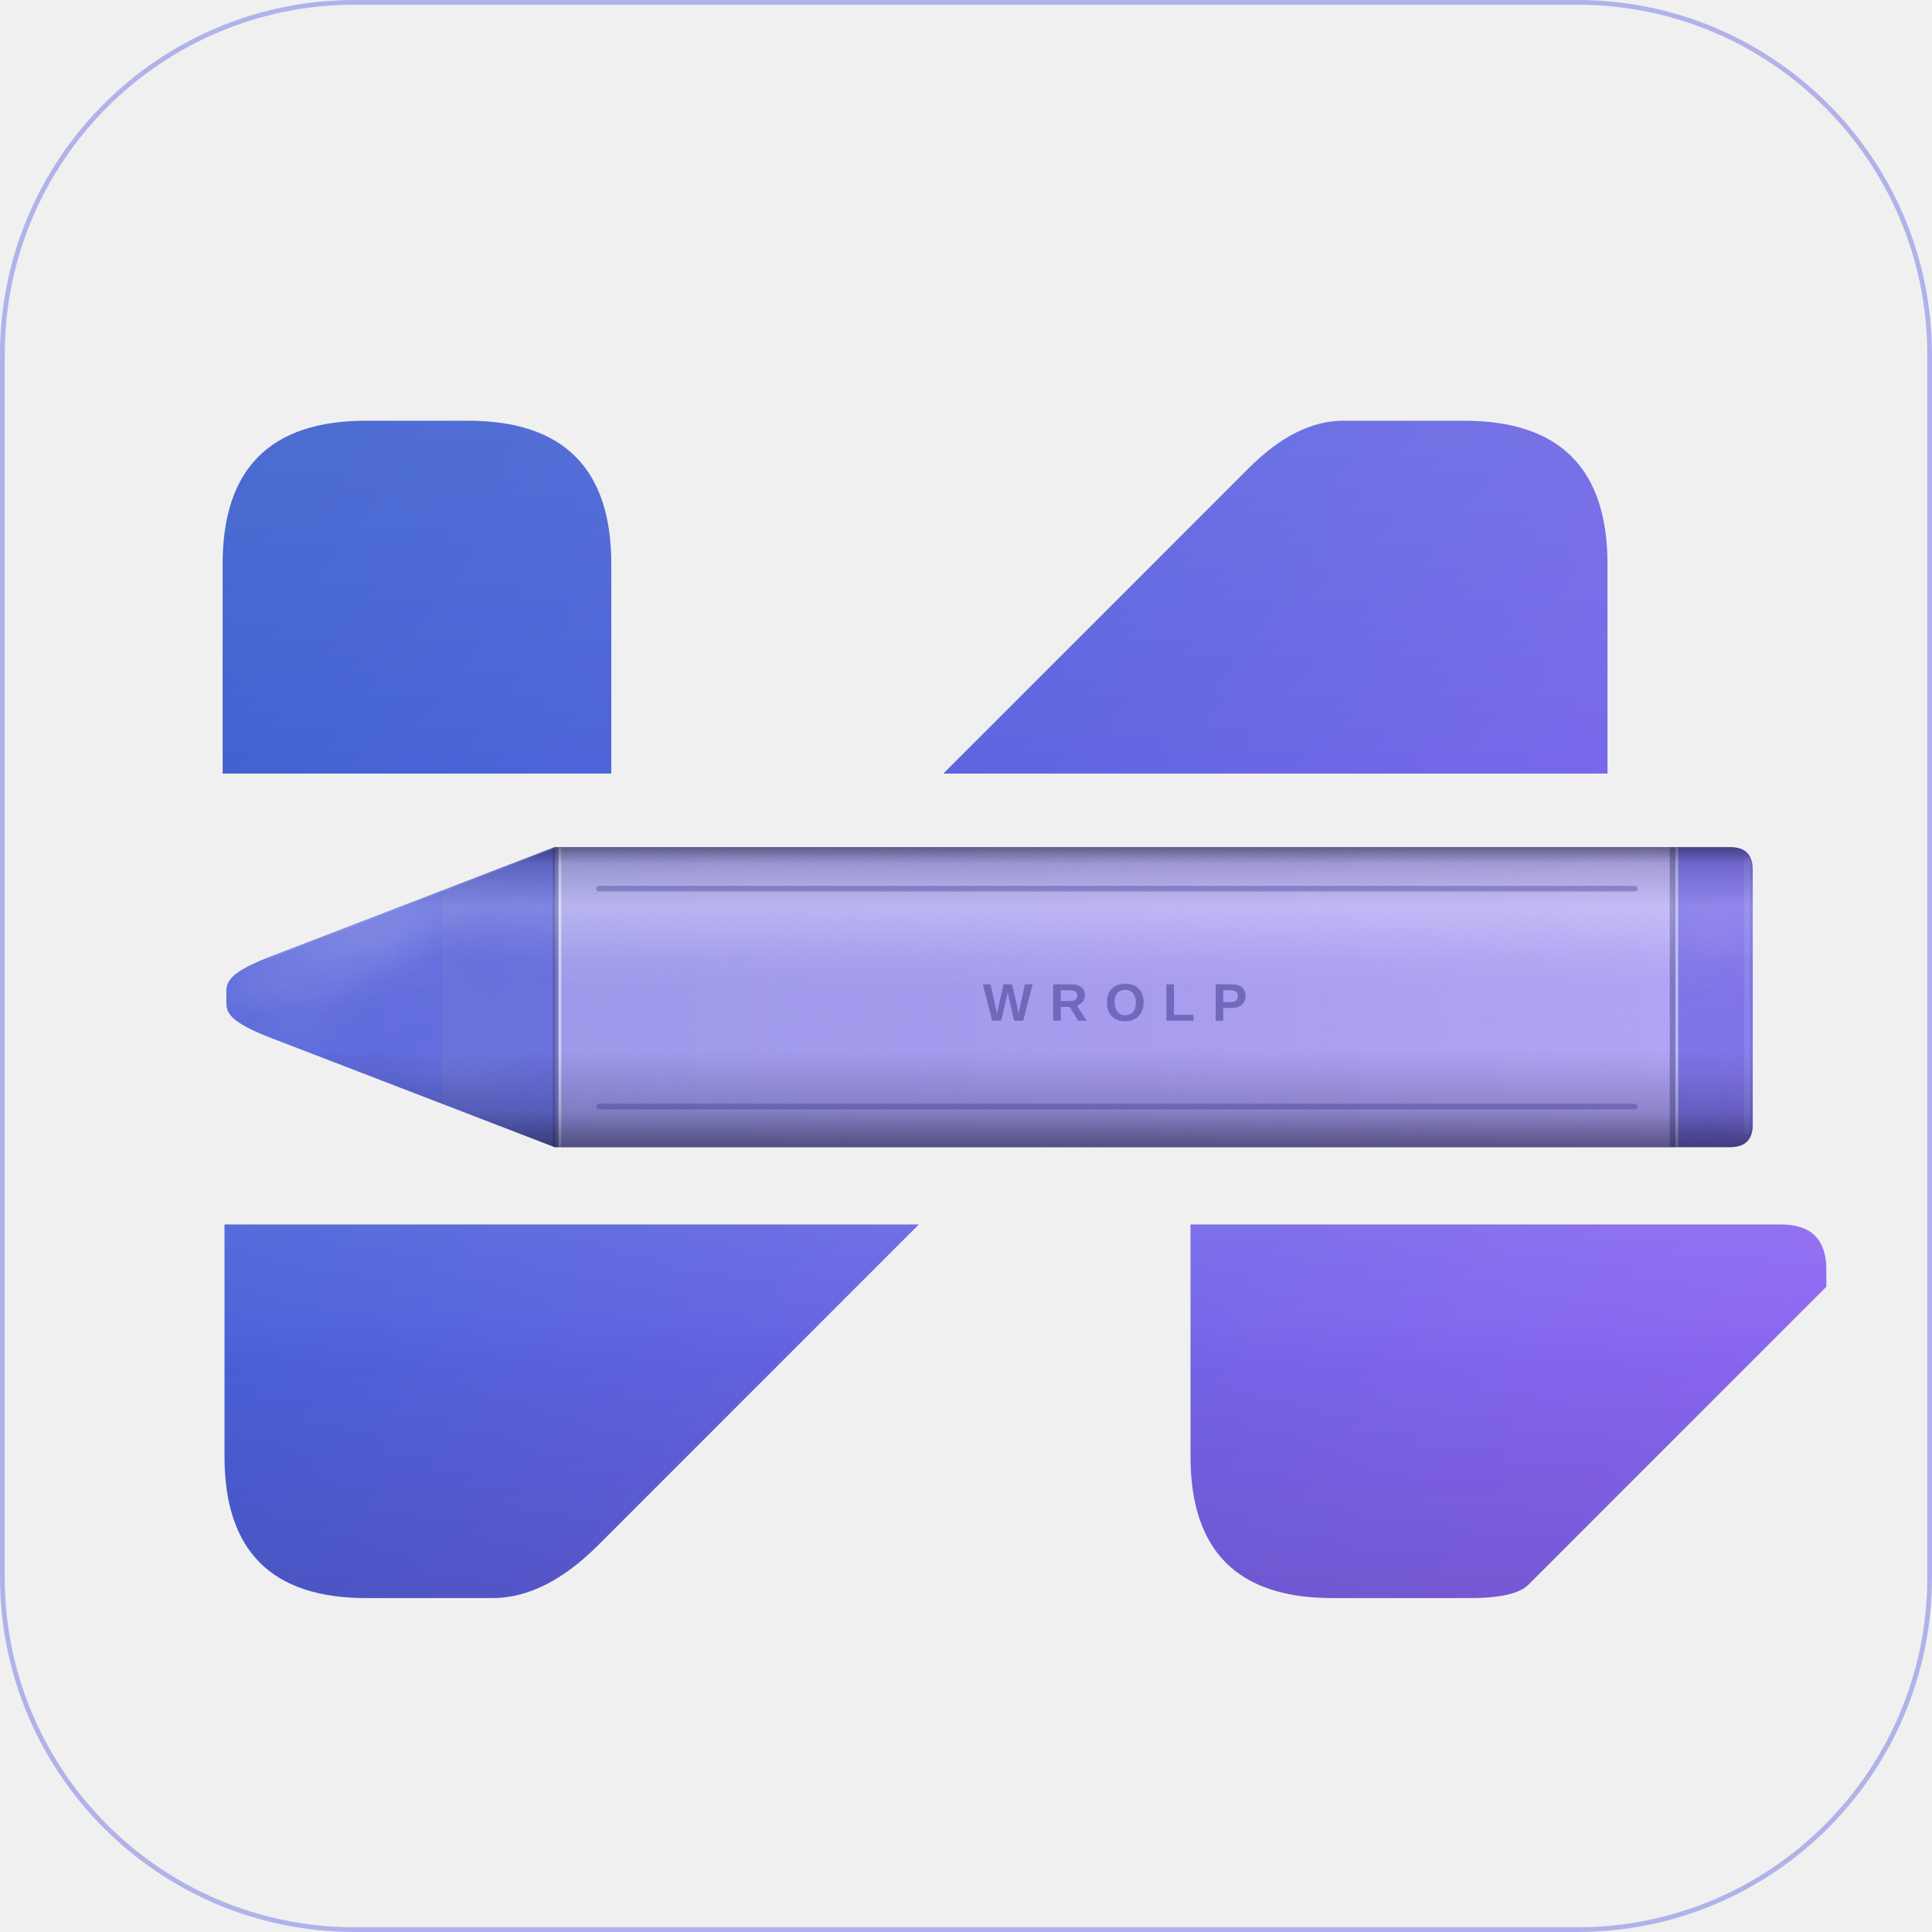
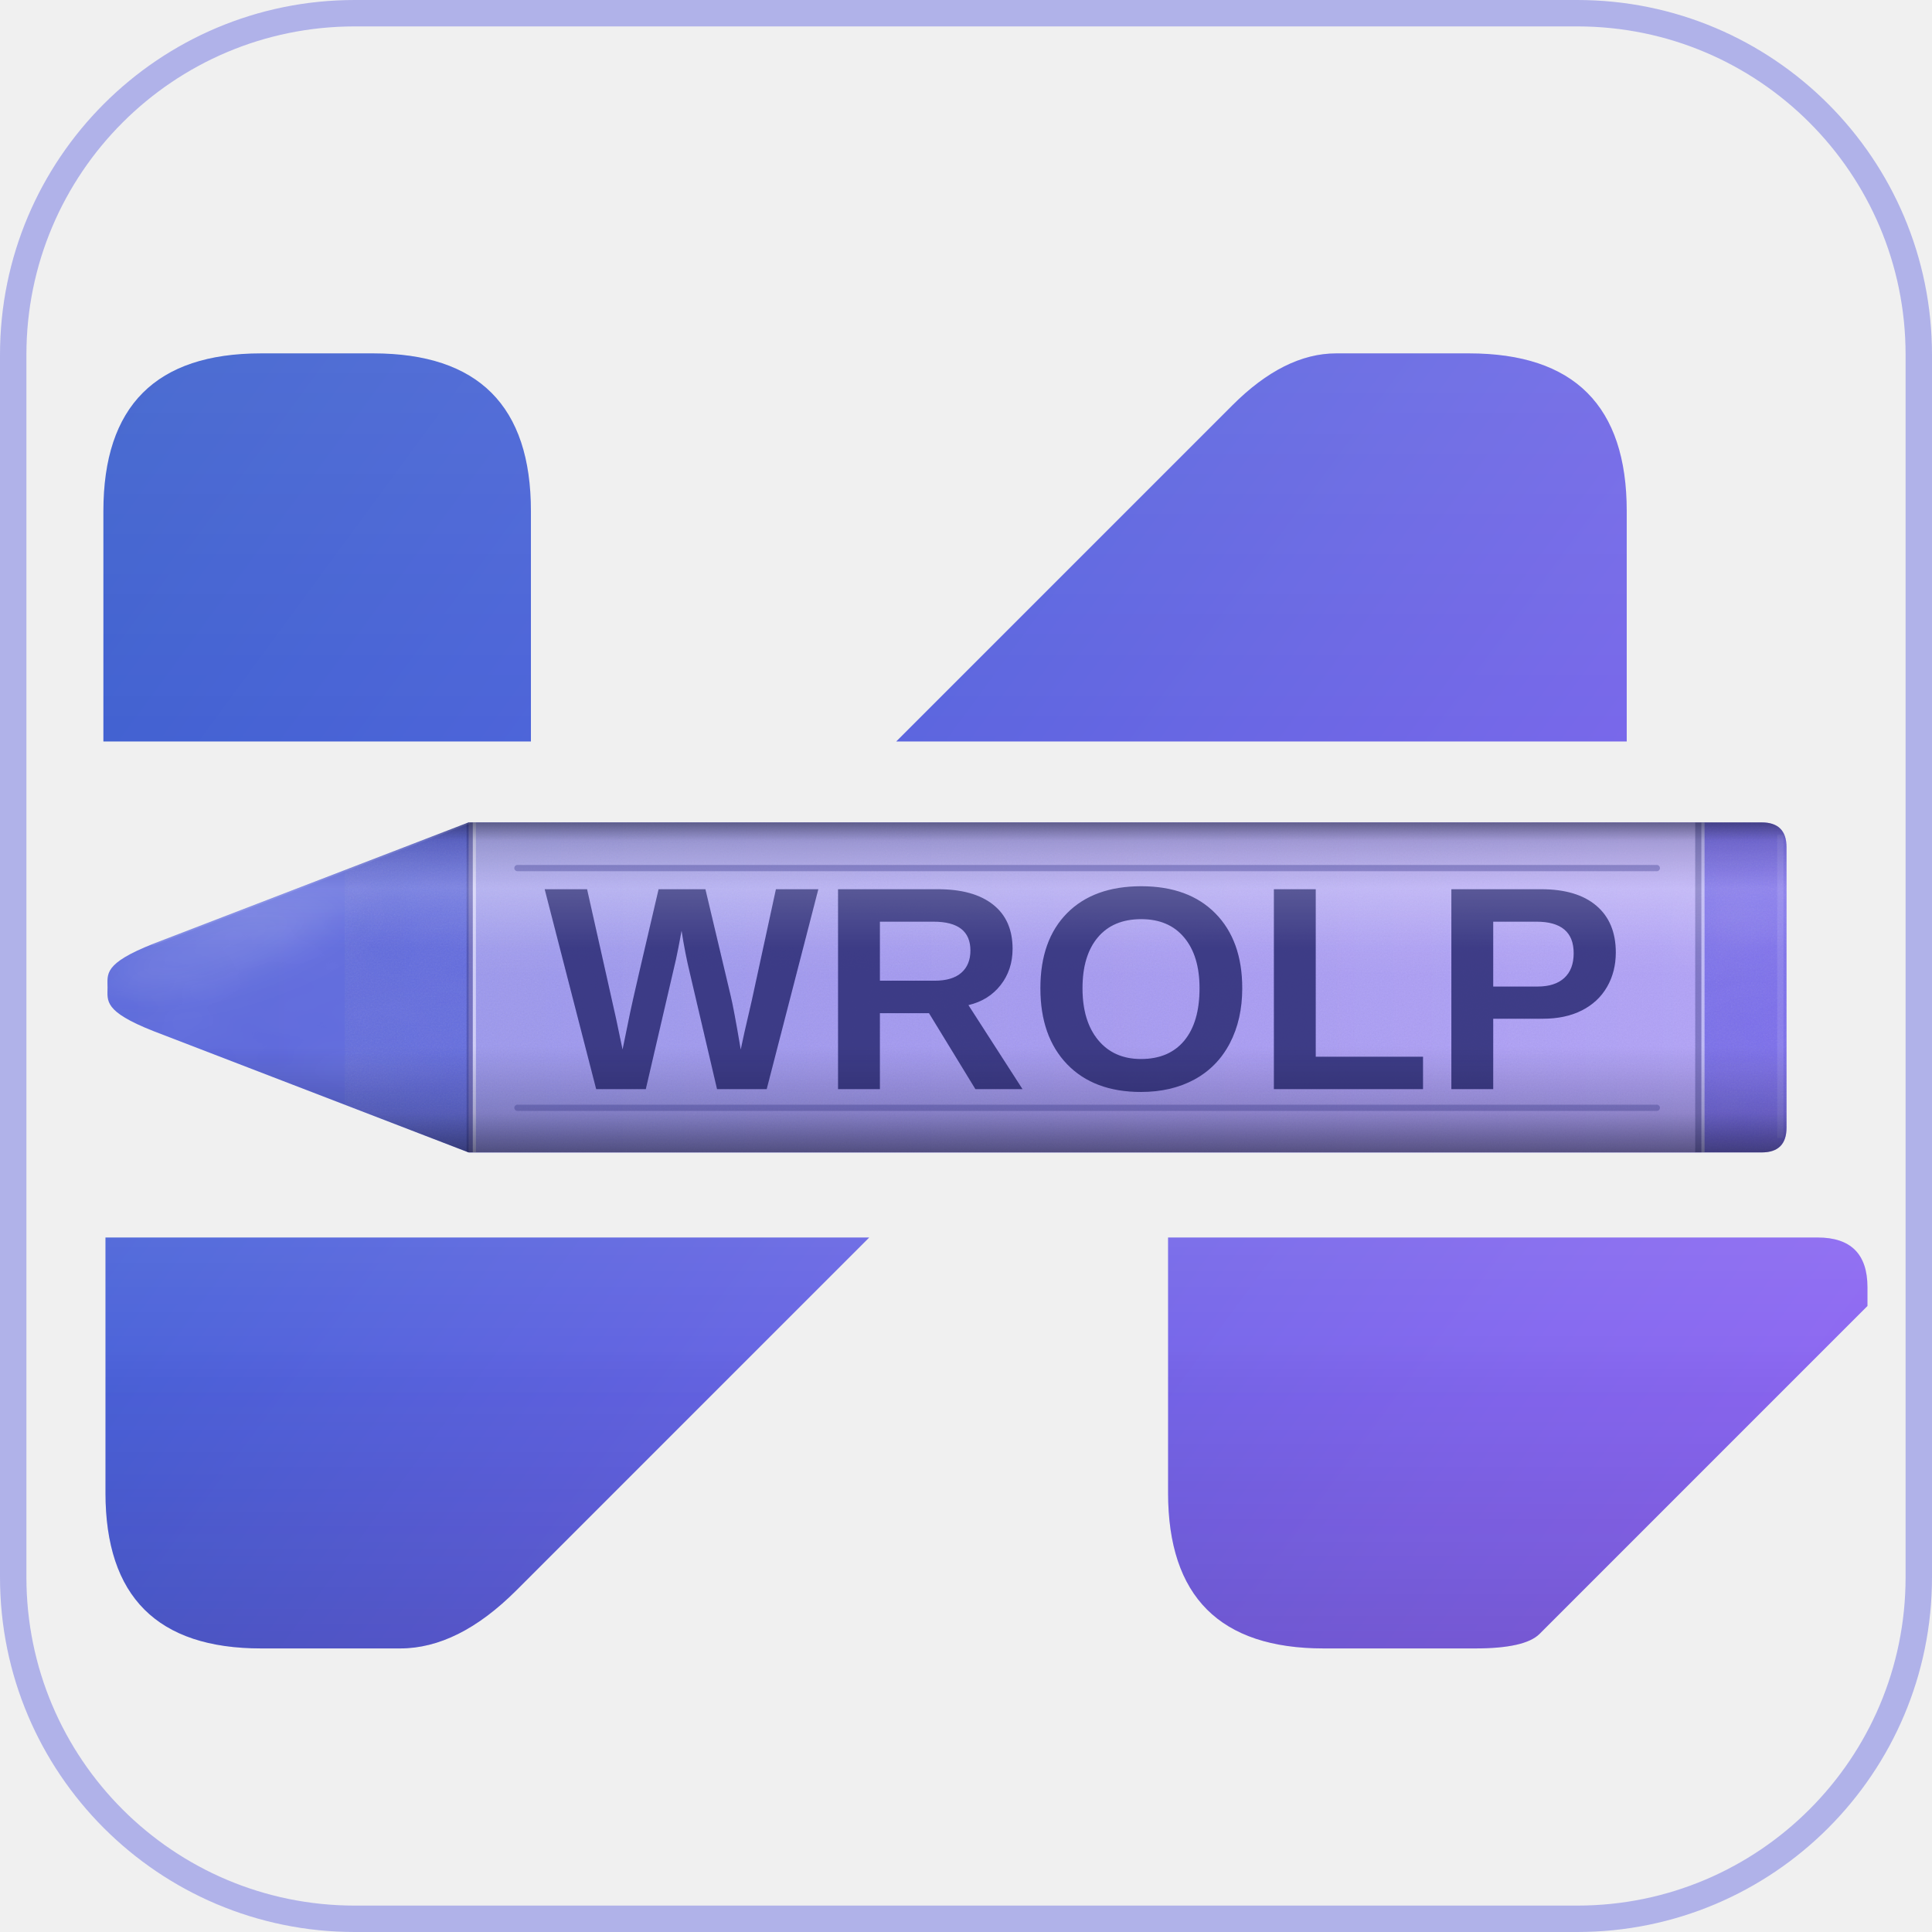
<svg xmlns="http://www.w3.org/2000/svg" width="1024" height="1024" viewBox="0 0 1024 1024">
  <defs>
    <clipPath id="tileClip">
      <rect width="1024" height="1024" rx="188" />
    </clipPath>
    <linearGradient id="wGrad" x1="118" y1="223" x2="968" y2="847" gradientUnits="userSpaceOnUse">
      <stop offset="0" stop-color="#375CCB" />
      <stop offset="0.28" stop-color="#4A61D9" />
      <stop offset="0.55" stop-color="#6963E4" />
      <stop offset="0.8" stop-color="#8366EF" />
      <stop offset="1" stop-color="#9165F3" />
    </linearGradient>
    <linearGradient id="waxGrad" x1="118" y1="0" x2="929" y2="0" gradientUnits="userSpaceOnUse">
      <stop offset="0" stop-color="#5664D9" />
      <stop offset="0.5" stop-color="#6264E0" />
      <stop offset="1" stop-color="#7466EA" />
    </linearGradient>
    <linearGradient id="sleeveGrad" x1="294" y1="0" x2="888" y2="0" gradientUnits="userSpaceOnUse">
      <stop offset="0" stop-color="#9C98ED" />
      <stop offset="0.5" stop-color="#A69AF1" />
      <stop offset="1" stop-color="#B1A2F7" />
    </linearGradient>
    <linearGradient id="cylinder" x1="0" y1="449" x2="0" y2="608" gradientUnits="userSpaceOnUse">
      <stop offset="0" stop-color="#070B24" stop-opacity="0.5" />
      <stop offset="0.055" stop-color="#0A0F2C" stop-opacity="0.16" />
      <stop offset="0.2" stop-color="#FFFFFF" stop-opacity="0.14" />
      <stop offset="0.38" stop-color="#FFFFFF" stop-opacity="0" />
      <stop offset="0.68" stop-color="#0A0B2A" stop-opacity="0" />
      <stop offset="0.88" stop-color="#080B24" stop-opacity="0.2" />
      <stop offset="1" stop-color="#05071C" stop-opacity="0.52" />
    </linearGradient>
    <linearGradient id="sleeveSheen" x1="0" y1="462" x2="0" y2="523" gradientUnits="userSpaceOnUse">
      <stop offset="0" stop-color="#FFFFFF" stop-opacity="0.2" />
      <stop offset="1" stop-color="#FFFFFF" stop-opacity="0" />
    </linearGradient>
    <linearGradient id="wTopLight" x1="0" y1="223" x2="0" y2="470" gradientUnits="userSpaceOnUse">
      <stop offset="0" stop-color="#FFFFFF" stop-opacity="0.1" />
      <stop offset="1" stop-color="#FFFFFF" stop-opacity="0" />
    </linearGradient>
    <linearGradient id="wTopLightLower" x1="0" y1="646" x2="0" y2="726" gradientUnits="userSpaceOnUse">
      <stop offset="0" stop-color="#FFFFFF" stop-opacity="0.08" />
      <stop offset="1" stop-color="#FFFFFF" stop-opacity="0" />
    </linearGradient>
    <linearGradient id="wBottomShade" x1="0" y1="700" x2="0" y2="847" gradientUnits="userSpaceOnUse">
      <stop offset="0" stop-color="#120F3A" stop-opacity="0" />
      <stop offset="1" stop-color="#120F3A" stop-opacity="0.16" />
    </linearGradient>
    <filter id="blurSoft" x="-40%" y="-40%" width="180%" height="180%">
      <feGaussianBlur stdDeviation="12" />
    </filter>
    <filter id="paperGrain" x="-10%" y="-10%" width="120%" height="120%">
      <feTurbulence type="fractalNoise" baseFrequency="1.35" numOctaves="2" stitchTiles="stitch" result="noise" />
      <feColorMatrix in="noise" type="saturate" values="0" result="mono" />
      <feComponentTransfer in="mono">
        <feFuncA type="linear" slope="0.14" intercept="0" />
      </feComponentTransfer>
    </filter>
    <filter id="waxMottle" x="-10%" y="-10%" width="120%" height="120%">
      <feTurbulence type="fractalNoise" baseFrequency="0.014 0.032" numOctaves="3" seed="7" result="noise" />
      <feColorMatrix in="noise" type="matrix" values="0 0 0 0 1  0 0 0 0 1  0 0 0 0 1  0.1 0.1 0.1 0 0" />
    </filter>
    <path id="shapeTL" d="M118 410V299Q118 223 194 223H248Q324 223 324 299V410Z" />
    <path id="shapeTR" d="M500 410L662 248Q687 223 712 223H776Q852 223 852 299V410Z" />
    <path id="shapeBL" d="M119 649H487L317 819Q289 847 261 847H194Q119 847 119 772Z" />
    <path id="shapeBR" d="M631 649H944Q968 649 968 673V682L810 840Q803 847 779 847H706Q631 847 631 772Z" />
    <path id="shapeCrayon" d="M294 449H917Q929 449 929 461V596Q929 608 917 608H294L142 549.5C118 540 120 535 120 528.5C120 522 118 517 142 507.5Z" />
    <clipPath id="wClip">
      <use href="#shapeTL" />
      <use href="#shapeTR" />
      <use href="#shapeBL" />
      <use href="#shapeBR" />
    </clipPath>
    <clipPath id="crayonClip">
      <use href="#shapeCrayon" />
    </clipPath>
  </defs>
  <g clip-path="url(#tileClip)">
-     <rect x="1" y="1" width="1022" height="1022" rx="187" fill="none" stroke="#7C80E4" stroke-opacity="0.55" stroke-width="3" />
+     <rect x="7" y="7" width="1010" height="1010" rx="181" fill="none" stroke="#7C80E4" stroke-opacity="0.55" stroke-width="14" />
  </g>
-   <use href="#shapeTL" fill="url(#wGrad)" />
-   <use href="#shapeTR" fill="url(#wGrad)" />
-   <use href="#shapeBL" fill="url(#wGrad)" />
-   <use href="#shapeBR" fill="url(#wGrad)" />
-   <g clip-path="url(#wClip)">
-     <rect x="110" y="223" width="860" height="247" fill="url(#wTopLight)" />
-     <rect x="110" y="646" width="860" height="80" fill="url(#wTopLightLower)" />
-     <rect x="110" y="700" width="860" height="147" fill="url(#wBottomShade)" />
+   <g transform="translate(-75 -58) scale(1.1)">
+     <use href="#shapeTL" fill="url(#wGrad)" />
+     <use href="#shapeTR" fill="url(#wGrad)" />
+     <use href="#shapeBL" fill="url(#wGrad)" />
+     <use href="#shapeBR" fill="url(#wGrad)" />
+     <g clip-path="url(#wClip)">
+       <rect x="110" y="223" width="860" height="247" fill="url(#wTopLight)" />
+       <rect x="110" y="646" width="860" height="80" fill="url(#wTopLightLower)" />
+       <rect x="110" y="700" width="860" height="147" fill="url(#wBottomShade)" />
+     </g>
+     <use href="#shapeCrayon" fill="url(#waxGrad)" />
+     <g clip-path="url(#crayonClip)">
+       <rect x="110" y="449" width="830" height="159" filter="url(#waxMottle)" opacity="0.4" />
+       <rect x="294" y="449" width="594" height="159" fill="url(#sleeveGrad)" />
+       <rect x="294" y="449" width="594" height="159" filter="url(#paperGrain)" opacity="0.8" />
+       <rect x="294" y="449" width="594" height="159" fill="url(#sleeveSheen)" />
+       <rect x="293" y="449" width="3" height="159" fill="#34357F" opacity="0.4" />
+       <rect x="296" y="449" width="1.5" height="159" fill="#FFFFFF" opacity="0.5" />
+       <rect x="885" y="449" width="3" height="159" fill="#34357F" opacity="0.4" />
+       <rect x="888" y="449" width="1.5" height="159" fill="#FFFFFF" opacity="0.5" />
+       <rect x="316" y="469.5" width="552" height="3" rx="1.5" fill="#3B3A96" opacity="0.42" />
+       <rect x="316" y="585" width="552" height="3" rx="1.5" fill="#3B3A96" opacity="0.34" />
+       <text id="wordmark" x="591" y="577.5" text-anchor="middle" font-family="Segoe UI, Arial, Helvetica, sans-serif" font-weight="700" font-size="140" letter-spacing="0" fill="#2E2E78" opacity="0.88">WROLP</text>
+       <rect x="924.5" y="455" width="3" height="146" fill="#FFFFFF" opacity="0.1" />
+       <rect x="110" y="449" width="830" height="159" fill="url(#cylinder)" />
+       <ellipse cx="172" cy="508" rx="58" ry="16" fill="#FFFFFF" opacity="0.12" filter="url(#blurSoft)" transform="rotate(-18 172 508)" />
+       <ellipse cx="908" cy="500" rx="20" ry="11" fill="#FFFFFF" opacity="0.12" filter="url(#blurSoft)" transform="rotate(-4 908 500)" />
+     </g>
+     <path d="M294 449L142 507.5" fill="none" stroke="#FFFFFF" stroke-opacity="0.1" stroke-width="1.5" stroke-linecap="round" clip-path="url(#crayonClip)" />
  </g>
-   <use href="#shapeCrayon" fill="url(#waxGrad)" />
-   <g clip-path="url(#crayonClip)">
-     <rect x="110" y="449" width="830" height="159" filter="url(#waxMottle)" opacity="0.4" />
-     <rect x="294" y="449" width="594" height="159" fill="url(#sleeveGrad)" />
-     <rect x="294" y="449" width="594" height="159" filter="url(#paperGrain)" opacity="0.8" />
-     <rect x="294" y="449" width="594" height="159" fill="url(#sleeveSheen)" />
-     <rect x="293" y="449" width="3" height="159" fill="#34357F" opacity="0.4" />
-     <rect x="296" y="449" width="1.5" height="159" fill="#FFFFFF" opacity="0.5" />
-     <rect x="885" y="449" width="3" height="159" fill="#34357F" opacity="0.4" />
-     <rect x="888" y="449" width="1.5" height="159" fill="#FFFFFF" opacity="0.5" />
-     <rect x="316" y="469.5" width="552" height="3" rx="1.5" fill="#3B3A96" opacity="0.42" />
-     <rect x="316" y="585" width="552" height="3" rx="1.5" fill="#3B3A96" opacity="0.34" />
-     <text x="591" y="541" text-anchor="middle" font-family="Segoe UI, Arial, Helvetica, sans-serif" font-weight="600" font-size="28" letter-spacing="9" fill="#343383" opacity="0.48">WROLP</text>
-     <rect x="924.5" y="455" width="3" height="146" fill="#FFFFFF" opacity="0.1" />
-     <rect x="110" y="449" width="830" height="159" fill="url(#cylinder)" />
-     <ellipse cx="172" cy="508" rx="58" ry="16" fill="#FFFFFF" opacity="0.12" filter="url(#blurSoft)" transform="rotate(-18 172 508)" />
-     <ellipse cx="908" cy="500" rx="20" ry="11" fill="#FFFFFF" opacity="0.12" filter="url(#blurSoft)" transform="rotate(-4 908 500)" />
-   </g>
-   <path d="M294 449L142 507.5" fill="none" stroke="#FFFFFF" stroke-opacity="0.1" stroke-width="1.5" stroke-linecap="round" clip-path="url(#crayonClip)" />
</svg>
